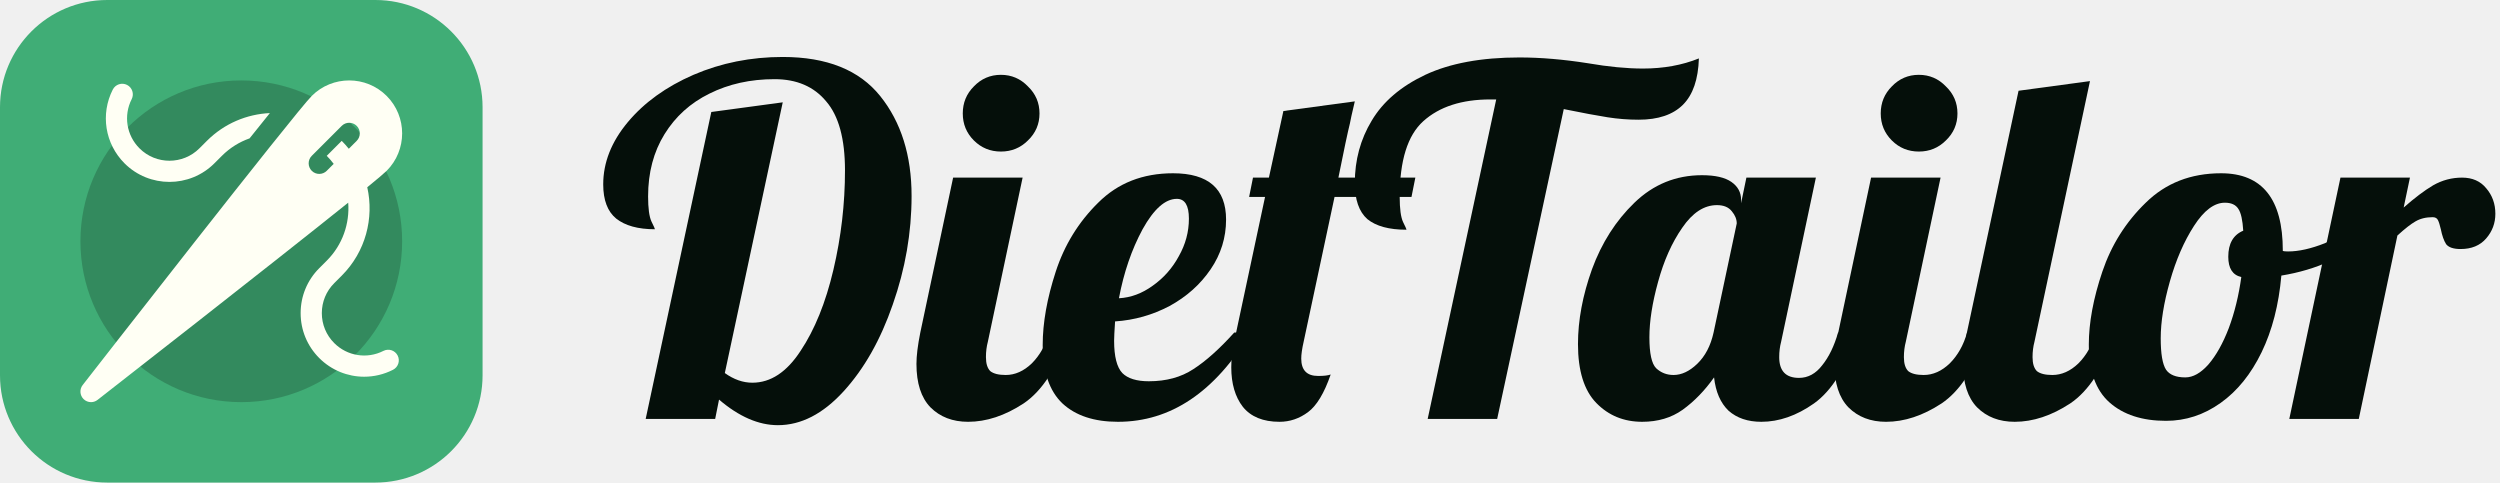
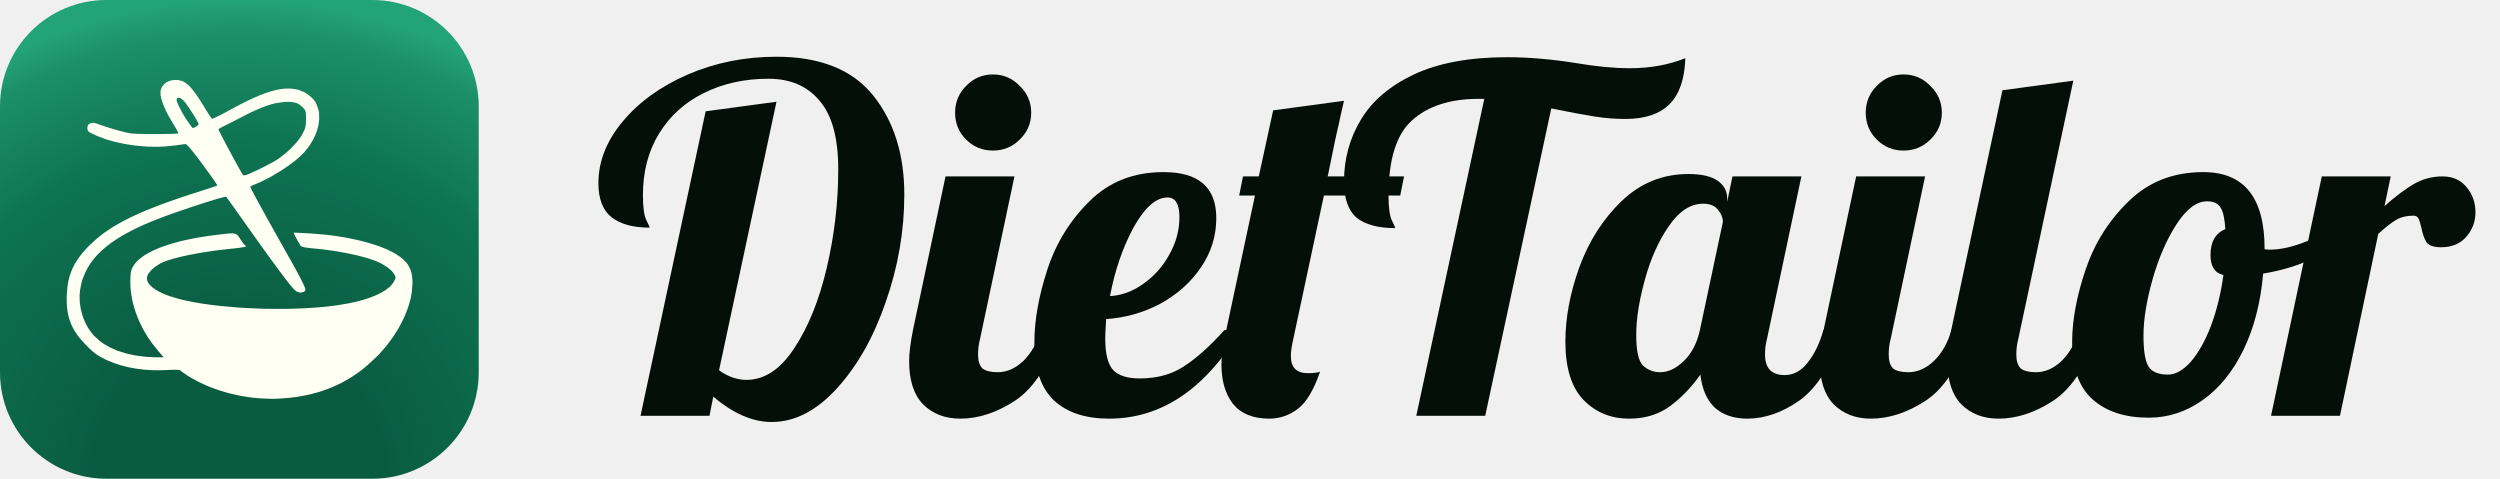
- <svg xmlns="http://www.w3.org/2000/svg" width="373" height="72" viewBox="0 0 373 72" fill="none">
-   <path d="M116.064 63.436C113.184 63.436 110.256 62.164 107.28 59.62L106.704 62.5H96.336L106.128 16.708L116.784 15.268L108.144 55.66C109.488 56.62 110.856 57.1 112.248 57.1C114.984 57.1 117.384 55.516 119.448 52.348C121.56 49.18 123.192 45.148 124.344 40.252C125.496 35.356 126.072 30.412 126.072 25.42C126.072 20.716 125.136 17.284 123.264 15.124C121.44 12.916 118.872 11.812 115.56 11.812C111.96 11.812 108.72 12.532 105.84 13.972C103.008 15.364 100.776 17.38 99.144 20.02C97.512 22.66 96.696 25.756 96.696 29.308C96.696 31.084 96.864 32.332 97.2 33.052C97.536 33.724 97.704 34.108 97.704 34.204C95.208 34.204 93.288 33.676 91.944 32.62C90.648 31.564 90 29.86 90 27.508C90 24.244 91.224 21.148 93.672 18.22C96.12 15.292 99.384 12.94 103.464 11.164C107.592 9.388 112.032 8.5 116.784 8.5C123.36 8.5 128.208 10.444 131.328 14.332C134.448 18.22 136.008 23.188 136.008 29.236C136.008 34.708 135.072 40.108 133.2 45.436C131.376 50.716 128.928 55.036 125.856 58.396C122.784 61.756 119.52 63.436 116.064 63.436Z" fill="#050F0A" />
-   <path d="M149.334 22.612C147.75 22.612 146.406 22.06 145.302 20.956C144.198 19.852 143.646 18.508 143.646 16.924C143.646 15.34 144.198 13.996 145.302 12.892C146.406 11.74 147.75 11.164 149.334 11.164C150.918 11.164 152.262 11.74 153.366 12.892C154.518 13.996 155.094 15.34 155.094 16.924C155.094 18.508 154.518 19.852 153.366 20.956C152.262 22.06 150.918 22.612 149.334 22.612ZM144.438 62.932C142.134 62.932 140.262 62.212 138.822 60.772C137.43 59.332 136.734 57.172 136.734 54.292C136.734 53.092 136.926 51.532 137.31 49.612L142.206 26.5H152.574L147.39 50.98C147.198 51.7 147.102 52.468 147.102 53.284C147.102 54.244 147.318 54.94 147.75 55.372C148.23 55.756 148.998 55.948 150.054 55.948C151.446 55.948 152.742 55.372 153.942 54.22C155.142 53.02 156.006 51.484 156.534 49.612H159.558C157.782 54.796 155.502 58.324 152.718 60.196C149.934 62.02 147.174 62.932 144.438 62.932Z" fill="#050F0A" />
-   <path d="M166.801 62.932C163.249 62.932 160.489 62.02 158.521 60.196C156.553 58.324 155.57 55.42 155.57 51.484C155.57 48.172 156.217 44.524 157.513 40.54C158.809 36.556 160.922 33.124 163.85 30.244C166.778 27.316 170.497 25.852 175.009 25.852C180.289 25.852 182.93 28.156 182.93 32.764C182.93 35.452 182.162 37.924 180.626 40.18C179.09 42.436 177.05 44.26 174.506 45.652C171.962 46.996 169.249 47.764 166.369 47.956C166.273 49.396 166.226 50.356 166.226 50.836C166.226 53.188 166.634 54.796 167.45 55.66C168.266 56.476 169.586 56.884 171.41 56.884C174.001 56.884 176.209 56.284 178.034 55.084C179.906 53.884 181.946 52.06 184.154 49.612H186.602C181.274 58.492 174.673 62.932 166.801 62.932ZM166.946 44.5C168.722 44.404 170.401 43.78 171.985 42.628C173.617 41.476 174.914 40.012 175.874 38.236C176.882 36.46 177.385 34.588 177.385 32.62C177.385 30.652 176.786 29.668 175.586 29.668C173.858 29.668 172.154 31.18 170.474 34.204C168.842 37.228 167.666 40.66 166.946 44.5Z" fill="#050F0A" />
-   <path d="M190.906 62.932C188.458 62.932 186.634 62.188 185.434 60.7C184.282 59.212 183.706 57.244 183.706 54.796C183.706 53.548 183.85 52.276 184.138 50.98L188.746 29.38H186.37L186.946 26.5H189.322L191.482 16.564L202.138 15.124C201.706 16.948 201.466 18.028 201.418 18.364C201.082 19.708 200.506 22.42 199.69 26.5H211.17L210.594 29.38H199.114L194.506 50.98C194.266 52.036 194.146 52.876 194.146 53.5C194.146 55.228 194.986 56.092 196.666 56.092C197.53 56.092 198.154 56.02 198.538 55.876C197.578 58.66 196.45 60.532 195.154 61.492C193.858 62.452 192.442 62.932 190.906 62.932Z" fill="#050F0A" />
-   <path d="M223.234 14.836H222.37C218.098 14.836 214.762 15.916 212.362 18.076C210.01 20.188 208.834 23.956 208.834 29.38C208.834 31.156 209.002 32.404 209.338 33.124C209.674 33.796 209.842 34.18 209.842 34.276C207.25 34.276 205.306 33.748 204.01 32.692C202.762 31.588 202.138 29.788 202.138 27.292C202.138 23.884 202.978 20.788 204.658 18.004C206.338 15.172 209.002 12.892 212.65 11.164C216.346 9.436 221.026 8.572 226.69 8.572C229.858 8.572 233.266 8.86 236.914 9.436C239.986 9.964 242.722 10.228 245.122 10.228C248.194 10.228 250.978 9.724 253.474 8.716C253.378 11.836 252.586 14.14 251.098 15.628C249.61 17.116 247.402 17.86 244.474 17.86C242.938 17.86 241.402 17.74 239.866 17.5C238.33 17.26 236.146 16.852 233.314 16.276L223.378 62.5H213.01L223.234 14.836Z" fill="#050F0A" />
-   <path d="M245.01 62.932C242.274 62.932 239.994 61.996 238.17 60.124C236.346 58.252 235.434 55.324 235.434 51.34C235.434 47.788 236.13 44.068 237.522 40.18C238.962 36.244 241.074 32.932 243.858 30.244C246.69 27.508 250.05 26.14 253.938 26.14C255.906 26.14 257.37 26.476 258.33 27.148C259.29 27.82 259.77 28.708 259.77 29.812V30.316L260.562 26.5H270.93L265.746 50.98C265.554 51.7 265.458 52.468 265.458 53.284C265.458 55.348 266.442 56.38 268.41 56.38C269.754 56.38 270.906 55.756 271.866 54.508C272.874 53.26 273.666 51.628 274.242 49.612H277.266C275.49 54.796 273.282 58.324 270.642 60.196C268.05 62.02 265.434 62.932 262.794 62.932C260.778 62.932 259.146 62.38 257.898 61.276C256.698 60.124 255.978 58.468 255.738 56.308C254.346 58.276 252.786 59.884 251.058 61.132C249.378 62.332 247.362 62.932 245.01 62.932ZM249.69 55.948C250.89 55.948 252.066 55.396 253.218 54.292C254.418 53.14 255.234 51.58 255.666 49.612L259.122 33.34C259.122 32.716 258.882 32.116 258.402 31.54C257.922 30.916 257.178 30.604 256.17 30.604C254.25 30.604 252.522 31.732 250.986 33.988C249.45 36.196 248.25 38.884 247.386 42.052C246.522 45.172 246.09 47.932 246.09 50.332C246.09 52.732 246.426 54.268 247.098 54.94C247.818 55.612 248.682 55.948 249.69 55.948Z" fill="#050F0A" />
-   <path d="M286.293 22.612C284.709 22.612 283.365 22.06 282.261 20.956C281.157 19.852 280.605 18.508 280.605 16.924C280.605 15.34 281.157 13.996 282.261 12.892C283.365 11.74 284.709 11.164 286.293 11.164C287.877 11.164 289.221 11.74 290.325 12.892C291.477 13.996 292.053 15.34 292.053 16.924C292.053 18.508 291.477 19.852 290.325 20.956C289.221 22.06 287.877 22.612 286.293 22.612ZM281.397 62.932C279.093 62.932 277.221 62.212 275.781 60.772C274.389 59.332 273.693 57.172 273.693 54.292C273.693 53.092 273.885 51.532 274.269 49.612L279.165 26.5H289.533L284.349 50.98C284.157 51.7 284.061 52.468 284.061 53.284C284.061 54.244 284.277 54.94 284.709 55.372C285.189 55.756 285.957 55.948 287.013 55.948C288.405 55.948 289.701 55.372 290.901 54.22C292.101 53.02 292.965 51.484 293.493 49.612H296.517C294.741 54.796 292.461 58.324 289.677 60.196C286.893 62.02 284.133 62.932 281.397 62.932Z" fill="#050F0A" />
-   <path d="M300.592 62.932C298.288 62.932 296.416 62.212 294.976 60.772C293.584 59.332 292.888 57.172 292.888 54.292C292.888 53.092 293.08 51.532 293.464 49.612L301.168 13.54L311.824 12.1L303.544 50.98C303.352 51.7 303.256 52.468 303.256 53.284C303.256 54.244 303.472 54.94 303.904 55.372C304.384 55.756 305.152 55.948 306.208 55.948C307.6 55.948 308.896 55.372 310.096 54.22C311.296 53.02 312.16 51.484 312.688 49.612H315.712C313.936 54.796 311.656 58.324 308.872 60.196C306.088 62.02 303.328 62.932 300.592 62.932Z" fill="#050F0A" />
-   <path d="M323.171 62.788C319.619 62.788 316.811 61.876 314.747 60.052C312.683 58.228 311.651 55.348 311.651 51.412C311.651 48.148 312.323 44.524 313.667 40.54C315.011 36.556 317.171 33.124 320.147 30.244C323.123 27.316 326.867 25.852 331.379 25.852C337.523 25.852 340.595 29.692 340.595 37.372V37.444C340.739 37.492 341.003 37.516 341.387 37.516C342.971 37.516 344.795 37.108 346.859 36.292C348.923 35.428 350.795 34.396 352.475 33.196L353.123 35.14C351.731 36.628 349.907 37.9 347.651 38.956C345.443 39.964 343.019 40.684 340.379 41.116C339.995 45.484 339.011 49.3 337.427 52.564C335.843 55.828 333.803 58.348 331.307 60.124C328.811 61.9 326.099 62.788 323.171 62.788ZM326.051 56.308C327.203 56.308 328.355 55.66 329.507 54.364C330.659 53.02 331.667 51.22 332.531 48.964C333.395 46.66 334.019 44.116 334.403 41.332C333.107 41.044 332.459 40.036 332.459 38.308C332.459 36.34 333.203 35.044 334.691 34.42C334.595 32.836 334.355 31.756 333.971 31.18C333.587 30.556 332.915 30.244 331.955 30.244C330.371 30.244 328.835 31.396 327.347 33.7C325.859 36.004 324.659 38.764 323.747 41.98C322.835 45.196 322.379 48.028 322.379 50.476C322.379 52.78 322.643 54.34 323.171 55.156C323.699 55.924 324.659 56.308 326.051 56.308Z" fill="#050F0A" />
-   <path d="M349.196 26.5H359.564L358.628 30.964C360.26 29.524 361.724 28.42 363.02 27.652C364.364 26.884 365.804 26.5 367.34 26.5C368.876 26.5 370.076 27.028 370.94 28.084C371.852 29.14 372.308 30.412 372.308 31.9C372.308 33.292 371.852 34.516 370.94 35.572C370.028 36.628 368.756 37.156 367.124 37.156C366.068 37.156 365.348 36.916 364.964 36.436C364.628 35.908 364.364 35.164 364.172 34.204C364.028 33.58 363.884 33.124 363.74 32.836C363.596 32.548 363.332 32.404 362.948 32.404C361.94 32.404 361.076 32.62 360.356 33.052C359.684 33.436 358.796 34.132 357.692 35.14L351.932 62.5H341.564L349.196 26.5Z" fill="#050F0A" />
-   <rect width="72" height="72" rx="16" fill="#40AD76" />
-   <circle cx="36" cy="36" r="24" fill="#338A5E" />
-   <g clip-path="url(#clip0_76_996)">
-     <path d="M30.869 21.015L29.752 22.133C27.287 24.597 23.277 24.598 20.812 22.133C18.869 20.19 18.401 17.241 19.647 14.794C20.043 14.017 19.733 13.065 18.956 12.669C18.178 12.273 17.226 12.582 16.83 13.36C14.961 17.03 15.663 21.454 18.577 24.368C22.274 28.065 28.29 28.065 31.987 24.368L33.105 23.251C34.31 22.045 35.727 21.177 37.236 20.645C38.341 19.261 39.361 17.991 40.265 16.872C36.846 17.03 33.474 18.411 30.869 21.015Z" fill="#FFFFF4" />
-     <path d="M57.205 52.354C54.759 53.599 51.81 53.131 49.867 51.188C48.673 49.994 48.016 48.407 48.016 46.718C48.016 45.029 48.673 43.442 49.867 42.248L50.984 41.13C54.558 37.557 55.828 32.539 54.796 27.939C56.318 26.696 57.346 25.829 57.689 25.486C60.77 22.405 60.77 17.392 57.689 14.311C54.608 11.23 49.595 11.23 46.514 14.311C44.006 16.819 13.626 55.79 12.334 57.448C11.844 58.077 11.899 58.973 12.463 59.537C12.77 59.844 13.174 60 13.581 60C13.922 60 14.265 59.89 14.552 59.666C15.861 58.646 40.437 39.488 51.953 30.238C52.186 33.342 51.118 36.527 48.75 38.895L47.632 40.013C45.841 41.804 44.855 44.185 44.855 46.718C44.855 49.251 45.841 51.632 47.632 53.423C49.459 55.25 51.878 56.207 54.334 56.207C55.795 56.207 57.27 55.868 58.639 55.17C59.417 54.774 59.727 53.822 59.331 53.045C58.934 52.267 57.983 51.958 57.205 52.354ZM50.984 21.015L50.984 21.015L48.749 23.25L48.749 23.25C49.129 23.63 49.474 24.03 49.787 24.448L48.749 25.485C48.441 25.794 48.036 25.948 47.632 25.948C47.228 25.948 46.823 25.794 46.515 25.485C45.898 24.868 45.898 23.868 46.515 23.25L50.985 18.78C51.602 18.163 52.602 18.163 53.22 18.78C53.837 19.398 53.837 20.398 53.22 21.015L52.04 22.195C51.713 21.788 51.362 21.393 50.984 21.015Z" fill="#FFFFF4" />
-   </g>
+ <svg xmlns="http://www.w3.org/2000/svg" width="376" height="72" viewBox="0 0 376 72" fill="none">
+   <rect width="72" height="72" rx="16" fill="url(#paint0_radial_177_1657)" />
+   <path d="M26.749 12.04L27.203 12.125L27.496 12.226L27.64 12.303L27.93 12.475L28.078 12.591L28.374 12.843L28.528 13.003L28.844 13.348L29.012 13.557L29.356 14.006L29.541 14.271L29.926 14.832L30.136 15.16L30.57 15.847L30.808 16.241L31.184 16.848L31.413 17.209L31.509 17.356L31.689 17.625L31.752 17.712L31.81 17.793L31.83 17.818L31.866 17.861L31.875 17.866L31.951 17.854L32.049 17.819L32.118 17.79L32.272 17.724L32.368 17.679L32.57 17.584L32.686 17.526L33.195 17.273L33.494 17.117L34.12 16.785L34.457 16.6L35.44 16.071L36.066 15.743L36.366 15.591L36.954 15.296L37.235 15.16L37.789 14.896L38.052 14.778L39.077 14.329L39.546 14.151L40.455 13.824L40.872 13.704L41.684 13.494L42.058 13.43L42.79 13.329L43.131 13.32L43.8 13.326L44.118 13.367L44.742 13.475L45.044 13.564L45.762 13.874L46.253 14.171L46.481 14.349L46.922 14.717L47.099 14.91L47.27 15.103L47.341 15.198L47.47 15.388L47.518 15.48L47.847 16.333L47.977 16.94L47.996 17.259L48.01 17.905L47.975 18.238L47.876 18.91L47.786 19.251L47.579 19.932L47.435 20.272L47.124 20.95L46.93 21.283L46.518 21.943L46.274 22.263L45.766 22.89L45.476 23.189L44.809 23.812L44.294 24.241L44.009 24.46L43.419 24.897L43.103 25.115L42.459 25.547L42.122 25.758L40.746 26.58L40.051 26.936L39.358 27.282L39.019 27.436L38.348 27.728L38.029 27.85L37.765 27.988L37.658 28.084V28.12L37.686 28.203L37.731 28.305L37.767 28.379L37.848 28.543L37.901 28.647L38.015 28.868L38.085 29L38.232 29.278L38.319 29.438L38.497 29.773L38.598 29.96L38.807 30.346L38.923 30.557L39.161 30.994L39.292 31.231L39.559 31.716L39.703 31.977L39.998 32.51L40.155 32.792L40.475 33.369L40.645 33.674L40.991 34.293L41.173 34.619L41.543 35.279L41.735 35.624L42.127 36.322L42.333 36.686L43.171 38.174L43.621 38.969L44.123 39.866L44.433 40.429L44.573 40.691L44.848 41.201L44.969 41.433L45.204 41.884L45.304 42.083L45.496 42.468L45.574 42.633L45.718 42.943L45.772 43.068L45.867 43.299L45.895 43.383L45.936 43.528V43.566L45.86 43.761L45.746 43.873L45.675 43.899L45.272 43.993L45.019 43.99L44.896 43.956L44.653 43.861L44.532 43.779L44.292 43.593L44.171 43.464L44.004 43.278L43.871 43.124L43.797 43.033L43.638 42.84L43.55 42.732L43.368 42.502L43.267 42.374L42.841 41.823L42.594 41.496L42.076 40.808L41.783 40.414L41.178 39.594L40.846 39.139L40.16 38.196L39.789 37.681L39.029 36.623L38.623 36.054L37.794 34.888L37.355 34.268L36.707 33.354L36.293 32.77L36.099 32.496L35.717 31.96L35.541 31.713L35.202 31.236L35.051 31.025L34.763 30.621L34.64 30.45L34.41 30.131L34.321 30.007L34.162 29.786L34.111 29.717L34.028 29.607L34.019 29.598L33.917 29.595L33.778 29.618L33.677 29.641L33.451 29.696L33.311 29.734L33.011 29.814L32.837 29.866L32.471 29.971L32.267 30.032L31.845 30.161L31.616 30.23L30.659 30.53L30.134 30.7L29.059 31.052L28.505 31.236L27.392 31.612L26.847 31.802L25.772 32.178L25.277 32.358L24.789 32.534L24.562 32.62L24.115 32.787L23.911 32.866L22.619 33.382L21.799 33.73L21.41 33.905L20.645 34.257L20.282 34.435L19.572 34.793L19.236 34.972L18.577 35.337L18.265 35.522L17.658 35.893L17.373 36.081L16.815 36.46L16.553 36.653L16.043 37.042L15.806 37.24L15.344 37.64L15.13 37.843L14.715 38.253L14.524 38.463L14.153 38.887L13.985 39.103L13.658 39.538L13.511 39.763L13.226 40.213L13.1 40.444L12.858 40.909L12.752 41.148L12.368 42.12L12.234 42.633L12.037 43.66L11.974 44.36V44.713L11.997 45.419L12.04 45.77L12.146 46.469L12.229 46.814L12.415 47.495L12.537 47.825L12.8 48.475L12.959 48.785L13.297 49.392L13.493 49.676L13.902 50.227L14.132 50.476L14.918 51.21L15.515 51.655L15.846 51.856L16.53 52.244L16.904 52.414L17.669 52.741L18.082 52.879L18.921 53.14L19.367 53.247L20.274 53.442L20.751 53.514L21.718 53.64L22.222 53.678L23.242 53.732H24.606L23.79 52.783L22.849 51.596L22.276 50.774L22.018 50.352L21.52 49.501L21.301 49.067L20.882 48.193L20.703 47.751L20.367 46.862L20.23 46.415L19.979 45.521L19.887 45.074L19.723 44.18L19.676 43.736L19.605 42.852V42.416L19.62 41.63L19.646 41.216L19.671 41.047L19.728 40.737L19.769 40.605L19.862 40.351L19.925 40.229L20.181 39.809L20.393 39.535L20.518 39.401L20.778 39.136L20.928 39.005L21.238 38.75L21.412 38.624L21.773 38.377L21.97 38.257L22.377 38.021L22.598 37.905L23.051 37.678L23.295 37.569L23.792 37.353L24.058 37.247L24.6 37.042L24.888 36.944L25.473 36.751L25.78 36.658L27.054 36.302L27.751 36.142L29.184 35.837L29.957 35.705L31.54 35.454L32.383 35.35L32.946 35.281L33.286 35.24L33.438 35.221L34.005 35.157L34.231 35.137L34.647 35.104L34.809 35.103L35.106 35.109L35.222 35.129L35.432 35.18L35.515 35.223L35.67 35.324L35.738 35.393L35.871 35.548L35.939 35.649L36.081 35.863L36.166 35.995L36.401 36.345L36.548 36.549L36.611 36.632L36.732 36.78L36.775 36.826L36.853 36.899L36.87 36.901L36.957 36.947L36.994 37.01V37.049L36.952 37.082L36.884 37.105L36.833 37.12L36.581 37.176L36.398 37.207L35.995 37.27L35.753 37.3L35.243 37.361L34.965 37.389L33.193 37.584L32.034 37.734L31.474 37.818L30.364 37.991L29.838 38.083L28.801 38.273L28.319 38.374L27.377 38.577L26.95 38.682L26.125 38.895L25.764 39.002L25.077 39.218L24.794 39.325L24.52 39.434L24.399 39.487L24.169 39.594L24.072 39.647L23.293 40.157L22.843 40.538L22.664 40.736L22.343 41.132L22.243 41.32L22.155 41.506L22.129 41.593L22.089 41.765V41.844L22.151 42.212L22.25 42.456L22.329 42.578L22.508 42.822L22.624 42.943L22.878 43.18L23.032 43.299L23.356 43.532L23.545 43.645L23.939 43.87L24.161 43.979L24.621 44.193L24.876 44.295L25.403 44.498L25.688 44.594L26.774 44.919L27.569 45.122L28 45.216L28.881 45.399L29.349 45.481L30.305 45.645L30.808 45.719L31.828 45.861L32.358 45.923L33.431 46.044L33.985 46.096L36.235 46.283L37.401 46.344L39.748 46.44L40.928 46.451L43.287 46.453L44.441 46.416L45.589 46.374L46.15 46.342L47.266 46.273L47.808 46.228L48.881 46.134L49.398 46.077L50.416 45.955L50.903 45.884L52.484 45.613L53.473 45.402L53.933 45.283L54.831 45.036L55.243 44.899L56.04 44.617L56.398 44.464L57.087 44.152L57.388 43.985L57.961 43.645L58.203 43.466L58.651 43.103L58.829 42.913L59.148 42.527L59.256 42.329L59.433 41.981L59.493 41.816L59.491 41.743L59.471 41.598L59.43 41.511L59.329 41.318L59.248 41.179L59.066 40.924L58.908 40.747L58.815 40.658L58.398 40.297L58.141 40.12L57.602 39.774L57.302 39.617L56.687 39.317L56.37 39.197L55.525 38.908L54.896 38.718L54.554 38.626L53.852 38.446L53.478 38.359L52.718 38.189L52.322 38.11L50.699 37.806L49.859 37.682L48.175 37.458L47.354 37.384L46.831 37.333L46.526 37.3L46.393 37.285L46.143 37.252L46.036 37.236L45.835 37.203L45.751 37.184L45.459 37.113L45.368 37.074L45.223 36.988L45.191 36.939L44.881 36.407L44.645 35.98L44.535 35.774L44.428 35.571L44.381 35.48L44.294 35.307L44.259 35.236L44.197 35.108L44.181 35.066L44.156 35L44.161 34.997L44.219 34.994L44.305 34.995L44.371 34.997L44.515 35L44.606 35.005L44.802 35.012L44.916 35.019L45.415 35.042L45.714 35.056L46.34 35.091L46.682 35.111L48.654 35.269L49.947 35.414L50.578 35.507L51.827 35.705L52.428 35.82L53.614 36.063L54.178 36.2L55.283 36.483L55.8 36.64L56.805 36.96L57.265 37.133L58.155 37.488L58.549 37.676L59.304 38.059L59.624 38.258L60.238 38.679L60.597 38.966L60.751 39.116L61.046 39.418L61.172 39.576L61.406 39.899L61.502 40.073L61.679 40.424L61.747 40.612L61.871 40.998L61.916 41.206L61.99 41.635L62.01 41.866L62.038 42.341L62.036 42.598L61.932 43.946L61.767 44.874L61.639 45.349L61.354 46.306L61.17 46.788L60.773 47.758L60.534 48.241L60.033 49.207L59.745 49.684L59.143 50.634L58.809 51.098L58.118 52.015L57.741 52.459L56.966 53.33L56.55 53.743L55.228 54.961L54.323 55.703L53.854 56.04L52.908 56.691L52.42 56.983L51.431 57.546L50.919 57.793L49.884 58.268L49.349 58.473L48.266 58.862L47.703 59.025L46.567 59.329L45.978 59.451L44.784 59.672L44.164 59.754L43.615 59.819L43.312 59.848L42.692 59.901L42.384 59.922L41.771 59.96L41.493 59.97L40.962 59.985L40.753 59.983L39.039 59.906L37.901 59.799L37.337 59.718L36.214 59.538L35.66 59.423L34.561 59.172L34.024 59.022L32.958 58.703L32.441 58.52L31.416 58.138L30.924 57.923L29.951 57.478L29.487 57.232L28.574 56.727L28.145 56.454L27.478 56L27.311 55.873L27.253 55.824L27.155 55.736L27.142 55.713L26.975 55.649L26.748 55.622L26.582 55.616L26.214 55.611L25.981 55.616L25.481 55.632L25.184 55.649L23.868 55.687L23.007 55.678L22.588 55.655L21.753 55.601L21.347 55.556L20.541 55.456L20.148 55.388L19.37 55.241L18.991 55.151L18.242 54.958L17.88 54.845L17.161 54.608L16.813 54.471L16.127 54.189L15.796 54.031L15.033 53.635L14.596 53.367L14.387 53.212L13.97 52.883L13.739 52.675L13.506 52.459L13.38 52.337L13.118 52.081L12.973 51.936L12.183 51.08L11.722 50.514L11.525 50.23L11.153 49.658L10.999 49.367L10.709 48.779L10.593 48.473L10.379 47.856L10.301 47.533L10.162 46.875L10.118 46.527L10.048 45.816L10.037 45.438L10.031 44.663L10.05 44.247L10.142 43.164L10.243 42.483L10.315 42.157L10.475 41.519L10.578 41.214L10.8 40.609L10.937 40.315L11.227 39.734L11.399 39.449L11.762 38.88L11.972 38.598L12.413 38.032L12.663 37.747L13.185 37.174L13.479 36.881L14.675 35.794L15.548 35.101L16.03 34.768L17.025 34.11L17.576 33.79L18.718 33.153L19.35 32.84L19.993 32.526L20.331 32.37L21.019 32.058L21.382 31.901L22.119 31.589L22.506 31.433L23.295 31.119L23.709 30.961L24.55 30.642L24.992 30.483L25.89 30.161L26.362 29.997L27.319 29.671L27.822 29.504L28.841 29.169L29.376 28.998L30.634 28.594L31.015 28.47L31.189 28.412L31.525 28.302L31.674 28.252L31.959 28.158L32.078 28.117L32.302 28.041L32.388 28.012L32.541 27.959L32.589 27.941L32.663 27.913L32.666 27.908L32.643 27.819L32.575 27.695L32.517 27.602L32.383 27.393L32.291 27.258L32.09 26.964L31.964 26.786L31.694 26.408L31.535 26.187L31.199 25.724L31.005 25.462L30.603 24.914L30.376 24.609L29.906 23.977L29.646 23.629L29.028 22.831L28.659 22.382L28.505 22.209L28.356 22.044L28.291 21.978L28.167 21.852L28.116 21.806L28.02 21.724L27.983 21.701L27.92 21.666L27.9 21.668L27.695 21.689L27.475 21.717L27.334 21.735L27.034 21.775L26.865 21.798L26.519 21.847L26.342 21.874L24.86 22.027L23.831 22.075L23.303 22.072L22.243 22.05L21.71 22.014L20.64 21.925L20.11 21.856L19.055 21.704L18.54 21.605L17.522 21.39L17.035 21.262L16.074 20.99L15.626 20.833L14.748 20.506L14.347 20.323L13.976 20.152L13.773 20.053L13.69 20.01L13.537 19.927L13.479 19.89L13.37 19.815L13.33 19.781L13.203 19.639L13.178 19.558L13.146 19.383V19.264L13.168 19.014L13.204 18.878L13.238 18.824L13.314 18.723L13.368 18.68L13.489 18.601L13.569 18.565L13.822 18.483L13.999 18.468L14.105 18.481L14.332 18.524L14.481 18.57L14.804 18.675L15.018 18.755L15.559 18.943L16.02 19.093L16.278 19.174L17.364 19.503L17.866 19.642L18.462 19.804L18.807 19.893L18.966 19.927L19.575 20.046L19.92 20.079L20.276 20.109L20.483 20.119L20.918 20.135L21.178 20.14L21.73 20.148L22.063 20.152L22.405 20.153H22.594L22.982 20.155L23.194 20.157L24.562 20.152L24.976 20.147L25.166 20.143L25.535 20.137L25.698 20.134L26.011 20.124L26.142 20.119L26.388 20.109L26.483 20.104L26.653 20.091L26.706 20.084L26.792 20.073L26.799 20.064L26.767 19.914L26.68 19.715L26.607 19.578L26.446 19.279L26.345 19.106L26.128 18.741L26.006 18.547L25.309 17.348L24.908 16.559L24.747 16.186L24.451 15.457L24.348 15.132L24.255 14.812L24.221 14.666L24.161 14.382L24.144 14.253L24.141 13.76L24.199 13.45L24.254 13.308L24.383 13.034L24.471 12.912L24.664 12.676L24.782 12.576L25.032 12.388L25.176 12.312L25.476 12.175L25.643 12.129L25.986 12.05L26.171 12.035L26.549 12.02M43.164 15.32L42.825 15.332L42.639 15.345L41.392 15.535L40.947 15.644L40.713 15.713L40.238 15.861L39.988 15.95L39.479 16.139L39.209 16.249L38.661 16.48L38.37 16.612L37.777 16.886L37.462 17.041L36.82 17.361L36.48 17.539L35.621 17.984L35.056 18.273L34.799 18.403L34.307 18.651L34.111 18.75L33.922 18.842L33.844 18.88L33.698 18.951L33.644 18.976L33.09 19.273L32.961 19.36L32.921 19.395L32.858 19.457L32.857 19.477L32.895 19.573L32.956 19.703L33.003 19.797L33.107 20.003L33.173 20.13L33.312 20.401L33.393 20.556L33.562 20.878L33.655 21.054L33.847 21.417L33.948 21.61L34.372 22.403L34.594 22.816L35.039 23.639L35.252 24.03L35.667 24.788L35.846 25.11L36.018 25.42L36.094 25.555L36.239 25.809L36.297 25.913L36.406 26.102L36.446 26.166L36.513 26.275L36.53 26.296L36.596 26.355L36.649 26.365L36.77 26.372L36.856 26.354L37.047 26.306L37.174 26.26L37.449 26.153L37.625 26.075L38.863 25.504L39.7 25.095L40.089 24.892L40.844 24.493L41.159 24.313L41.46 24.139L41.591 24.059L41.834 23.908L41.93 23.842L42.974 23.03L43.666 22.405L43.986 22.075L44.6 21.414L44.852 21.095L45.092 20.782L45.193 20.633L45.382 20.343L45.454 20.209L45.751 19.621L45.882 19.296L45.921 19.136L45.984 18.809L45.998 18.613L46.009 18.408L46.013 18.293L46.017 18.049V17.909L46.016 17.514L46.011 17.293L46.006 17.201L45.978 16.876L45.946 16.757L45.867 16.543L45.8 16.447L45.648 16.256L45.537 16.139L45.011 15.705L44.621 15.502L44.395 15.441L43.916 15.34L43.626 15.325L43.328 15.317M26.703 14.72L26.648 14.779L26.561 14.93V15.052L26.602 15.254L26.67 15.447L26.72 15.566L26.831 15.819L26.898 15.96L27.044 16.256L27.127 16.412L27.483 17.066L27.678 17.392L28.079 18.035L28.271 18.308L28.453 18.563L28.536 18.677L28.695 18.893L28.76 18.979L28.877 19.134L28.917 19.183L28.98 19.258H28.987L29.224 19.189L29.421 19.088L29.517 19.025L29.702 18.895L29.767 18.834L29.873 18.717V18.679L29.795 18.461L29.674 18.222L29.586 18.067L29.396 17.737L29.283 17.55L29.046 17.166L28.917 16.967L28.39 16.162L28.147 15.822L27.913 15.497L27.812 15.368L27.627 15.137L27.559 15.07L27.197 14.789L26.971 14.695L26.877 14.694L26.703 14.72Z" fill="#FFFFF4" />
+   <path d="M116.064 63.468C113.184 63.468 110.256 62.196 107.28 59.652L106.704 62.532H96.336L106.128 16.74L116.784 15.3L108.144 55.692C109.488 56.652 110.856 57.132 112.248 57.132C114.984 57.132 117.384 55.548 119.448 52.38C121.56 49.212 123.192 45.18 124.344 40.284C125.496 35.388 126.072 30.444 126.072 25.452C126.072 20.748 125.136 17.316 123.264 15.156C121.44 12.948 118.872 11.844 115.56 11.844C111.96 11.844 108.72 12.564 105.84 14.004C103.008 15.396 100.776 17.412 99.144 20.052C97.512 22.692 96.696 25.788 96.696 29.34C96.696 31.116 96.864 32.364 97.2 33.084C97.536 33.756 97.704 34.14 97.704 34.236C95.208 34.236 93.288 33.708 91.944 32.652C90.648 31.596 90 29.892 90 27.54C90 24.276 91.224 21.18 93.672 18.252C96.12 15.324 99.384 12.972 103.464 11.196C107.592 9.42 112.032 8.532 116.784 8.532C123.36 8.532 128.208 10.476 131.328 14.364C134.448 18.252 136.008 23.22 136.008 29.268C136.008 34.74 135.072 40.14 133.2 45.468C131.376 50.748 128.928 55.068 125.856 58.428C122.784 61.788 119.52 63.468 116.064 63.468Z" fill="#050F0A" />
+   <path d="M149.334 22.644C147.75 22.644 146.406 22.092 145.302 20.988C144.198 19.884 143.646 18.54 143.646 16.956C143.646 15.372 144.198 14.028 145.302 12.924C146.406 11.772 147.75 11.196 149.334 11.196C150.918 11.196 152.262 11.772 153.366 12.924C154.518 14.028 155.094 15.372 155.094 16.956C155.094 18.54 154.518 19.884 153.366 20.988C152.262 22.092 150.918 22.644 149.334 22.644ZM144.438 62.964C142.134 62.964 140.262 62.244 138.822 60.804C137.43 59.364 136.734 57.204 136.734 54.324C136.734 53.124 136.926 51.564 137.31 49.644L142.206 26.532H152.574L147.39 51.012C147.198 51.732 147.102 52.5 147.102 53.316C147.102 54.276 147.318 54.972 147.75 55.404C148.23 55.788 148.998 55.98 150.054 55.98C151.446 55.98 152.742 55.404 153.942 54.252C155.142 53.052 156.006 51.516 156.534 49.644H159.558C157.782 54.828 155.502 58.356 152.718 60.228C149.934 62.052 147.174 62.964 144.438 62.964Z" fill="#050F0A" />
+   <path d="M166.801 62.964C163.249 62.964 160.489 62.052 158.521 60.228C156.553 58.356 155.57 55.452 155.57 51.516C155.57 48.204 156.217 44.556 157.513 40.572C158.809 36.588 160.922 33.156 163.85 30.276C166.778 27.348 170.497 25.884 175.009 25.884C180.289 25.884 182.93 28.188 182.93 32.796C182.93 35.484 182.162 37.956 180.626 40.212C179.09 42.468 177.05 44.292 174.506 45.684C171.962 47.028 169.249 47.796 166.369 47.988C166.273 49.428 166.226 50.388 166.226 50.868C166.226 53.22 166.634 54.828 167.45 55.692C168.266 56.508 169.586 56.916 171.41 56.916C174.001 56.916 176.209 56.316 178.034 55.116C179.906 53.916 181.946 52.092 184.154 49.644H186.602C181.274 58.524 174.673 62.964 166.801 62.964ZM166.946 44.532C168.722 44.436 170.401 43.812 171.985 42.66C173.617 41.508 174.914 40.044 175.874 38.268C176.882 36.492 177.385 34.62 177.385 32.652C177.385 30.684 176.786 29.7 175.586 29.7C173.858 29.7 172.154 31.212 170.474 34.236C168.842 37.26 167.666 40.692 166.946 44.532Z" fill="#050F0A" />
+   <path d="M190.906 62.964C188.458 62.964 186.634 62.22 185.434 60.732C184.282 59.244 183.706 57.276 183.706 54.828C183.706 53.58 183.85 52.308 184.138 51.012L188.746 29.412H186.37L186.946 26.532H189.322L191.482 16.596L202.138 15.156C201.706 16.98 201.466 18.06 201.418 18.396C201.082 19.74 200.506 22.452 199.69 26.532H211.17L210.594 29.412H199.114L194.506 51.012C194.266 52.068 194.146 52.908 194.146 53.532C194.146 55.26 194.986 56.124 196.666 56.124C197.53 56.124 198.154 56.052 198.538 55.908C197.578 58.692 196.45 60.564 195.154 61.524C193.858 62.484 192.442 62.964 190.906 62.964Z" fill="#050F0A" />
+   <path d="M223.234 14.868H222.37C218.098 14.868 214.762 15.948 212.362 18.108C210.01 20.22 208.834 23.988 208.834 29.412C208.834 31.188 209.002 32.436 209.338 33.156C209.674 33.828 209.842 34.212 209.842 34.308C207.25 34.308 205.306 33.78 204.01 32.724C202.762 31.62 202.138 29.82 202.138 27.324C202.138 23.916 202.978 20.82 204.658 18.036C206.338 15.204 209.002 12.924 212.65 11.196C216.346 9.468 221.026 8.604 226.69 8.604C229.858 8.604 233.266 8.892 236.914 9.468C239.986 9.996 242.722 10.26 245.122 10.26C248.194 10.26 250.978 9.756 253.474 8.748C253.378 11.868 252.586 14.172 251.098 15.66C249.61 17.148 247.402 17.892 244.474 17.892C242.938 17.892 241.402 17.772 239.866 17.532C238.33 17.292 236.146 16.884 233.314 16.308L223.378 62.532H213.01L223.234 14.868Z" fill="#050F0A" />
+   <path d="M245.01 62.964C242.274 62.964 239.994 62.028 238.17 60.156C236.346 58.284 235.434 55.356 235.434 51.372C235.434 47.82 236.13 44.1 237.522 40.212C238.962 36.276 241.074 32.964 243.858 30.276C246.69 27.54 250.05 26.172 253.938 26.172C255.906 26.172 257.37 26.508 258.33 27.18C259.29 27.852 259.77 28.74 259.77 29.844V30.348L260.562 26.532H270.93L265.746 51.012C265.554 51.732 265.458 52.5 265.458 53.316C265.458 55.38 266.442 56.412 268.41 56.412C269.754 56.412 270.906 55.788 271.866 54.54C272.874 53.292 273.666 51.66 274.242 49.644H277.266C275.49 54.828 273.282 58.356 270.642 60.228C268.05 62.052 265.434 62.964 262.794 62.964C260.778 62.964 259.146 62.412 257.898 61.308C256.698 60.156 255.978 58.5 255.738 56.34C254.346 58.308 252.786 59.916 251.058 61.164C249.378 62.364 247.362 62.964 245.01 62.964ZM249.69 55.98C250.89 55.98 252.066 55.428 253.218 54.324C254.418 53.172 255.234 51.612 255.666 49.644L259.122 33.372C259.122 32.748 258.882 32.148 258.402 31.572C257.922 30.948 257.178 30.636 256.17 30.636C254.25 30.636 252.522 31.764 250.986 34.02C249.45 36.228 248.25 38.916 247.386 42.084C246.522 45.204 246.09 47.964 246.09 50.364C246.09 52.764 246.426 54.3 247.098 54.972C247.818 55.644 248.682 55.98 249.69 55.98Z" fill="#050F0A" />
+   <path d="M286.293 22.644C284.709 22.644 283.365 22.092 282.261 20.988C281.157 19.884 280.605 18.54 280.605 16.956C280.605 15.372 281.157 14.028 282.261 12.924C283.365 11.772 284.709 11.196 286.293 11.196C287.877 11.196 289.221 11.772 290.325 12.924C291.477 14.028 292.053 15.372 292.053 16.956C292.053 18.54 291.477 19.884 290.325 20.988C289.221 22.092 287.877 22.644 286.293 22.644ZM281.397 62.964C279.093 62.964 277.221 62.244 275.781 60.804C274.389 59.364 273.693 57.204 273.693 54.324C273.693 53.124 273.885 51.564 274.269 49.644L279.165 26.532H289.533L284.349 51.012C284.157 51.732 284.061 52.5 284.061 53.316C284.061 54.276 284.277 54.972 284.709 55.404C285.189 55.788 285.957 55.98 287.013 55.98C288.405 55.98 289.701 55.404 290.901 54.252C292.101 53.052 292.965 51.516 293.493 49.644H296.517C294.741 54.828 292.461 58.356 289.677 60.228C286.893 62.052 284.133 62.964 281.397 62.964Z" fill="#050F0A" />
+   <path d="M300.592 62.964C298.288 62.964 296.416 62.244 294.976 60.804C293.584 59.364 292.888 57.204 292.888 54.324C292.888 53.124 293.08 51.564 293.464 49.644L301.168 13.572L311.824 12.132L303.544 51.012C303.352 51.732 303.256 52.5 303.256 53.316C303.256 54.276 303.472 54.972 303.904 55.404C304.384 55.788 305.152 55.98 306.208 55.98C307.6 55.98 308.896 55.404 310.096 54.252C311.296 53.052 312.16 51.516 312.688 49.644H315.712C313.936 54.828 311.656 58.356 308.872 60.228C306.088 62.052 303.328 62.964 300.592 62.964Z" fill="#050F0A" />
+   <path d="M323.171 62.82C319.619 62.82 316.811 61.908 314.747 60.084C312.683 58.26 311.651 55.38 311.651 51.444C311.651 48.18 312.323 44.556 313.667 40.572C315.011 36.588 317.171 33.156 320.147 30.276C323.123 27.348 326.867 25.884 331.379 25.884C337.523 25.884 340.595 29.724 340.595 37.404V37.476C340.739 37.524 341.003 37.548 341.387 37.548C342.971 37.548 344.795 37.14 346.859 36.324C348.923 35.46 350.795 34.428 352.475 33.228L353.123 35.172C351.731 36.66 349.907 37.932 347.651 38.988C345.443 39.996 343.019 40.716 340.379 41.148C339.995 45.516 339.011 49.332 337.427 52.596C335.843 55.86 333.803 58.38 331.307 60.156C328.811 61.932 326.099 62.82 323.171 62.82ZM326.051 56.34C327.203 56.34 328.355 55.692 329.507 54.396C330.659 53.052 331.667 51.252 332.531 48.996C333.395 46.692 334.019 44.148 334.403 41.364C333.107 41.076 332.459 40.068 332.459 38.34C332.459 36.372 333.203 35.076 334.691 34.452C334.595 32.868 334.355 31.788 333.971 31.212C333.587 30.588 332.915 30.276 331.955 30.276C330.371 30.276 328.835 31.428 327.347 33.732C325.859 36.036 324.659 38.796 323.747 42.012C322.835 45.228 322.379 48.06 322.379 50.508C322.379 52.812 322.643 54.372 323.171 55.188C323.699 55.956 324.659 56.34 326.051 56.34Z" fill="#050F0A" />
+   <path d="M349.196 26.532H359.564L358.628 30.996C360.26 29.556 361.724 28.452 363.02 27.684C364.364 26.916 365.804 26.532 367.34 26.532C368.876 26.532 370.076 27.06 370.94 28.116C371.852 29.172 372.308 30.444 372.308 31.932C372.308 33.324 371.852 34.548 370.94 35.604C370.028 36.66 368.756 37.188 367.124 37.188C366.068 37.188 365.348 36.948 364.964 36.468C364.628 35.94 364.364 35.196 364.172 34.236C364.028 33.612 363.884 33.156 363.74 32.868C363.596 32.58 363.332 32.436 362.948 32.436C361.94 32.436 361.076 32.652 360.356 33.084C359.684 33.468 358.796 34.164 357.692 35.172L351.932 62.532H341.564L349.196 26.532Z" fill="#050F0A" />
  <defs>
-     <clipPath id="clip0_76_996">
-       <rect width="48" height="48" fill="white" transform="translate(12 12)" />
-     </clipPath>
+     <radialGradient id="paint0_radial_177_1657" cx="0" cy="0" r="1" gradientUnits="userSpaceOnUse" gradientTransform="translate(36 72) rotate(-90) scale(72 74.3368)">
+       <stop offset="0.298" stop-color="#0A5C41" />
+       <stop offset="0.697" stop-color="#0D7351" />
+       <stop offset="0.928" stop-color="#1C8F68" />
+       <stop offset="1" stop-color="#23A378" />
+     </radialGradient>
  </defs>
</svg>
